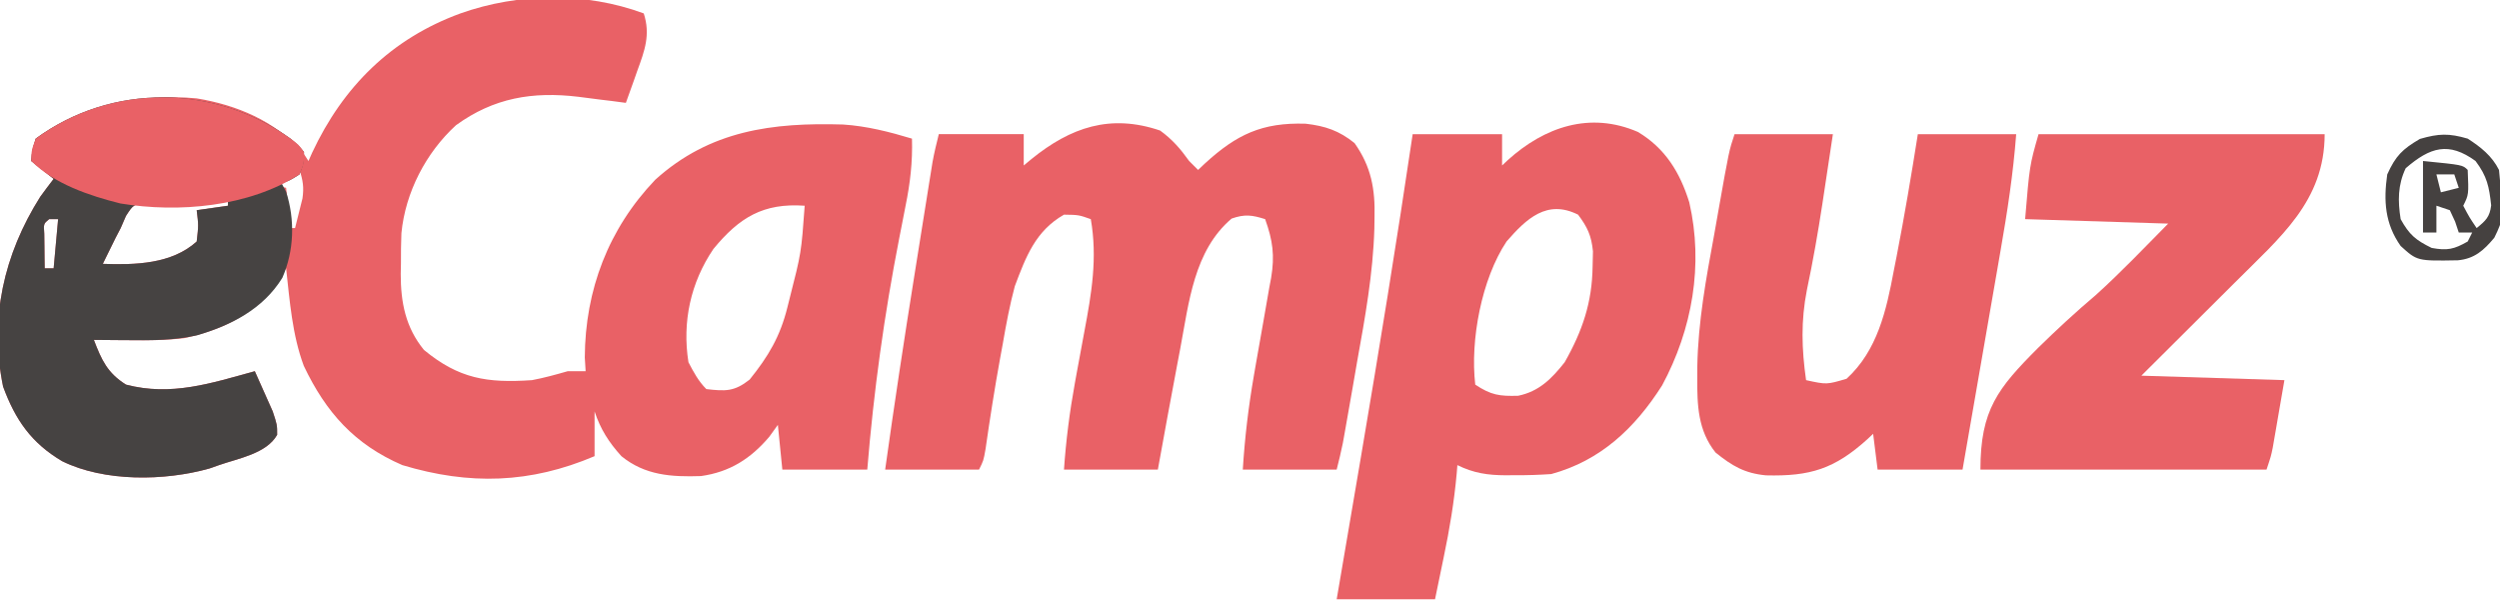
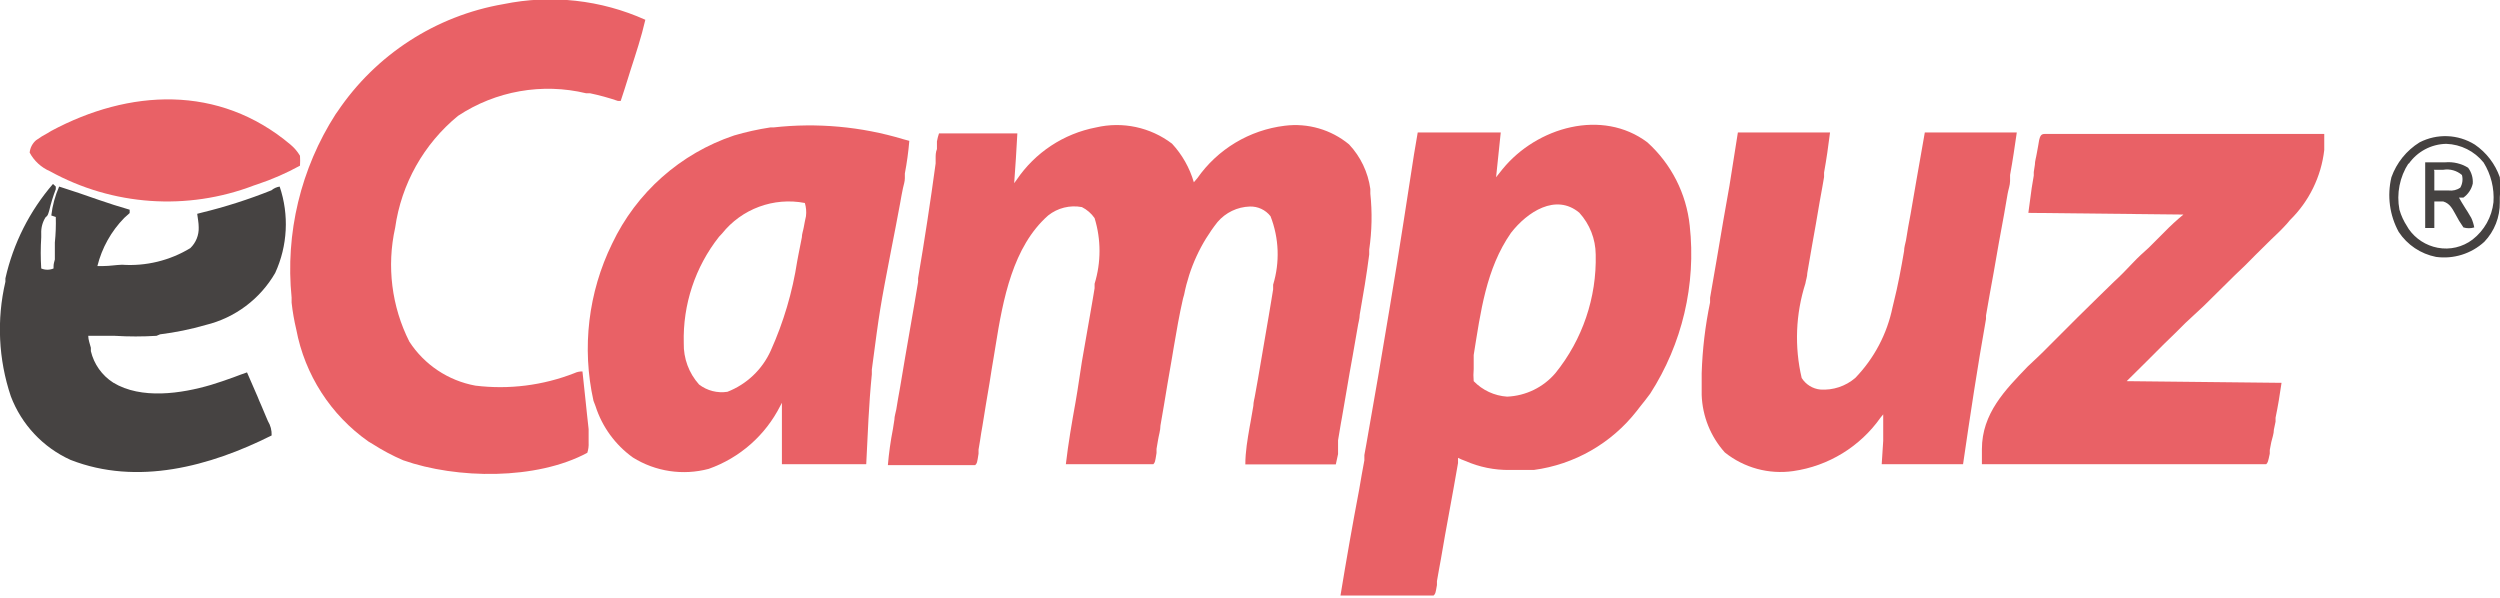
- <svg xmlns="http://www.w3.org/2000/svg" version="1.1" width="559" height="134">
-   <path d="M0 0 C1.539 4.747 0.211 8.315 -1.438 12.812 C-1.802 13.852 -1.802 13.852 -2.174 14.912 C-2.772 16.612 -3.384 18.307 -4 20 C-5.093 19.856 -6.186 19.711 -7.312 19.562 C-8.043 19.475 -8.774 19.387 -9.527 19.297 C-11.23 19.092 -12.93 18.873 -14.629 18.641 C-24.847 17.42 -33.543 18.864 -42 25 C-48.731 31.146 -53.32 40.015 -54.207 49.121 C-54.303 51.396 -54.322 53.66 -54.312 55.938 C-54.329 56.697 -54.345 57.457 -54.361 58.24 C-54.367 64.625 -53.281 70.209 -49.168 75.242 C-41.35 81.688 -35.049 82.686 -25 82 C-22.262 81.486 -19.685 80.767 -17 80 C-15.68 80 -14.36 80 -13 80 C-13.062 78.989 -13.124 77.979 -13.188 76.938 C-13.107 61.786 -7.889 48.147 2.574 37.191 C14.802 26.145 28.816 24.364 44.6 24.842 C49.889 25.19 54.934 26.472 60 28 C60.153 33.169 59.605 37.931 58.574 42.977 C58.27 44.537 57.966 46.099 57.662 47.66 C57.503 48.471 57.343 49.282 57.179 50.117 C53.798 67.377 51.436 84.467 50 102 C43.73 102 37.46 102 31 102 C30.67 98.7 30.34 95.4 30 92 C29.361 92.887 28.721 93.774 28.062 94.688 C23.884 99.588 19.244 102.543 12.809 103.449 C6.179 103.672 0.289 103.301 -5 99 C-7.812 95.899 -9.675 92.974 -11 89 C-11 92.3 -11 95.6 -11 99 C-25.391 105.111 -38.944 105.528 -54 101 C-64.667 96.389 -71.077 89.243 -76.043 78.809 C-78.639 71.865 -79.18 64.323 -80 57 C-80.909 58.404 -80.909 58.404 -81.836 59.836 C-86.954 67.32 -94.039 70.691 -102.758 72.605 C-106.818 73.1 -110.79 73.108 -114.875 73.062 C-115.659 73.058 -116.442 73.053 -117.25 73.049 C-119.167 73.037 -121.083 73.019 -123 73 C-121.282 77.493 -119.977 80.387 -115.812 83 C-105.684 85.657 -96.791 82.691 -87 80 C-86.132 81.91 -85.281 83.829 -84.438 85.75 C-83.962 86.817 -83.486 87.885 -82.996 88.984 C-82 92 -82 92 -82.004 94.227 C-84.361 98.424 -90.696 99.496 -95 101 C-95.714 101.251 -96.428 101.503 -97.164 101.762 C-107.218 104.586 -120.669 104.773 -130.094 100.125 C-136.987 96.057 -140.57 90.881 -143.312 83.438 C-146.421 68.223 -143.165 53.928 -135 41 C-134.018 39.654 -133.023 38.316 -132 37 C-133.65 35.68 -135.3 34.36 -137 33 C-136.832 30.695 -136.832 30.695 -136 28 C-125.913 20.567 -112.29 17.825 -100 19 C-90.973 20.486 -82.612 24.044 -76.375 30.875 C-75.694 31.927 -75.694 31.927 -75 33 C-74.732 32.394 -74.464 31.788 -74.188 31.164 C-67.261 16.355 -56.444 5.639 -41 0 C-27.97 -4.623 -13.001 -4.811 0 0 Z M-77 35 C-80.465 36.485 -80.465 36.485 -84 38 C-82.68 38.33 -81.36 38.66 -80 39 C-79.67 41.97 -79.34 44.94 -79 48 C-78.67 48 -78.34 48 -78 48 C-77.634 46.586 -77.283 45.169 -76.938 43.75 C-76.74 42.961 -76.543 42.172 -76.34 41.359 C-75.985 38.896 -76.231 37.344 -77 35 Z M-106.688 42.188 C-107.991 42.222 -109.294 42.257 -110.637 42.293 C-114.119 42.652 -114.119 42.652 -115.82 45.281 C-116.21 46.178 -116.599 47.076 -117 48 C-117.385 48.739 -117.771 49.477 -118.168 50.238 C-118.504 50.923 -118.841 51.607 -119.188 52.312 C-119.532 53.01 -119.876 53.707 -120.23 54.426 C-120.611 55.205 -120.611 55.205 -121 56 C-113.827 56.256 -105.609 56.083 -100 51 C-99.583 47.374 -99.583 47.374 -100 44 C-96.535 43.505 -96.535 43.505 -93 43 C-93 42.67 -93 42.34 -93 42 C-97.567 41.979 -102.123 42.019 -106.688 42.188 Z M15.578 52.676 C10.472 60.196 8.57 69.01 10 78 C11.17 80.228 12.215 82.215 14 84 C18.267 84.492 20.259 84.586 23.688 81.875 C27.875 76.668 30.5 72.277 32.125 65.75 C32.29 65.095 32.454 64.439 32.624 63.764 C35.243 53.502 35.243 53.502 36 43 C26.746 42.351 21.376 45.611 15.578 52.676 Z M-133 46 C-134.259 47.034 -134.259 47.034 -134.098 49.285 C-134.086 50.202 -134.074 51.118 -134.062 52.062 C-134.053 52.982 -134.044 53.901 -134.035 54.848 C-134.024 55.558 -134.012 56.268 -134 57 C-133.34 57 -132.68 57 -132 57 C-131.67 53.37 -131.34 49.74 -131 46 C-131.66 46 -132.32 46 -133 46 Z M-13 81 C-12 83 -12 83 -12 83 Z " fill="#E96166" transform="translate(144,3)" />
-   <path d="M0 0 C2.748 1.992 4.526 4.064 6.5 6.812 C7.49 7.803 7.49 7.803 8.5 8.812 C9.244 8.107 9.244 8.107 10.004 7.387 C17.102 0.881 22.809 -1.832 32.559 -1.527 C36.946 -1.02 40.064 0.032 43.5 2.812 C47.227 8.062 48.136 13.134 47.965 19.441 C47.953 20.256 47.941 21.07 47.929 21.909 C47.639 31.993 45.85 41.844 44.062 51.75 C43.732 53.653 43.404 55.556 43.076 57.459 C42.478 60.909 41.876 64.358 41.256 67.804 C41.134 68.484 41.012 69.164 40.886 69.865 C40.49 71.862 39.994 73.838 39.5 75.812 C32.57 75.812 25.64 75.812 18.5 75.812 C18.943 68.712 19.763 61.794 20.98 54.793 C21.117 53.999 21.254 53.205 21.395 52.387 C21.968 49.086 22.545 45.786 23.142 42.49 C23.582 40.051 24.001 37.61 24.418 35.168 C24.556 34.432 24.695 33.697 24.837 32.939 C25.67 27.952 25.209 24.579 23.5 19.812 C20.559 18.888 18.94 18.658 16 19.688 C7.542 26.877 6.455 38.483 4.5 48.812 C4.283 49.955 4.066 51.098 3.842 52.275 C2.36 60.115 0.919 67.961 -0.5 75.812 C-7.43 75.812 -14.36 75.812 -21.5 75.812 C-21.047 69.262 -20.231 62.886 -19.055 56.434 C-18.92 55.69 -18.786 54.947 -18.647 54.181 C-18.085 51.091 -17.517 48.002 -16.933 44.916 C-15.318 36.339 -13.984 28.535 -15.5 19.812 C-18.206 18.859 -18.206 18.859 -21.5 18.812 C-27.848 22.44 -30 28.159 -32.5 34.812 C-33.641 39.068 -34.44 43.348 -35.188 47.688 C-35.387 48.769 -35.586 49.851 -35.791 50.965 C-37.016 57.702 -38.071 64.457 -39.046 71.235 C-39.5 73.812 -39.5 73.812 -40.5 75.812 C-47.43 75.812 -54.36 75.812 -61.5 75.812 C-59.455 61.21 -57.25 46.643 -54.911 32.086 C-54.366 28.695 -53.826 25.304 -53.285 21.912 C-52.938 19.742 -52.59 17.572 -52.242 15.402 C-52.002 13.892 -52.002 13.892 -51.756 12.35 C-51.53 10.951 -51.53 10.951 -51.3 9.523 C-51.169 8.707 -51.039 7.891 -50.904 7.05 C-50.525 4.953 -50.017 2.88 -49.5 0.812 C-43.23 0.812 -36.96 0.812 -30.5 0.812 C-30.5 3.123 -30.5 5.433 -30.5 7.812 C-29.92 7.33 -29.34 6.848 -28.742 6.352 C-20.004 -0.714 -11.144 -3.781 0 0 Z " fill="#E96166" transform="translate(259.5,29.1875)" />
-   <path d="M0 0 C6.115 3.649 9.424 9.057 11.5 15.75 C14.72 29.686 12.175 44.155 5.422 56.676 C-0.659 66.233 -8.329 73.487 -19.375 76.5 C-22.108 76.686 -24.711 76.781 -27.438 76.75 C-28.132 76.758 -28.826 76.765 -29.541 76.773 C-33.594 76.758 -36.73 76.291 -40.375 74.5 C-40.423 75.099 -40.472 75.697 -40.521 76.314 C-41.09 82.69 -42.125 88.864 -43.438 95.125 C-44.077 98.219 -44.716 101.312 -45.375 104.5 C-52.635 104.5 -59.895 104.5 -67.375 104.5 C-67.073 102.735 -66.771 100.97 -66.46 99.152 C-65.053 90.915 -63.65 82.676 -62.25 74.438 C-62.124 73.699 -61.999 72.96 -61.87 72.199 C-57.816 48.332 -53.925 24.448 -50.375 0.5 C-43.775 0.5 -37.175 0.5 -30.375 0.5 C-30.375 2.81 -30.375 5.12 -30.375 7.5 C-29.739 6.903 -29.739 6.903 -29.09 6.293 C-20.883 -1.12 -10.715 -4.627 0 0 Z M-29.375 24.5 C-34.962 32.889 -37.54 46.597 -36.375 56.5 C-32.848 58.851 -30.931 59.114 -26.785 58.992 C-22.102 58.036 -19.268 55.168 -16.375 51.5 C-12.384 44.468 -10.237 38.13 -10.125 30.062 C-10.099 28.95 -10.073 27.838 -10.047 26.691 C-10.41 23.16 -11.264 21.323 -13.375 18.5 C-20.328 15.023 -24.921 19.379 -29.375 24.5 Z " fill="#E96166" transform="translate(366.375,29.5)" />
-   <path d="M0 0 C1.785 1.527 1.785 1.527 3 3 C2.938 5.562 2.938 5.562 2 8 C-0.062 9.312 -0.062 9.312 -2 10 C-1.505 10.928 -1.505 10.928 -1 11.875 C1.012 18.162 0.805 25.032 -1.84 31.121 C-6.17 38.134 -13.301 41.755 -21 44 C-25.99 45.084 -30.799 45.118 -35.875 45.062 C-36.659 45.058 -37.443 45.053 -38.25 45.049 C-40.167 45.037 -42.083 45.019 -44 45 C-42.282 49.493 -40.977 52.387 -36.812 55 C-26.684 57.657 -17.791 54.691 -8 52 C-7.132 53.91 -6.281 55.829 -5.438 57.75 C-4.962 58.817 -4.486 59.885 -3.996 60.984 C-3 64 -3 64 -3.004 66.227 C-5.361 70.424 -11.696 71.496 -16 73 C-16.714 73.251 -17.428 73.503 -18.164 73.762 C-28.218 76.586 -41.669 76.773 -51.094 72.125 C-57.987 68.057 -61.57 62.881 -64.312 55.438 C-67.421 40.223 -64.165 25.928 -56 13 C-55.018 11.654 -54.023 10.316 -53 9 C-54.65 7.68 -56.3 6.36 -58 5 C-57.832 2.695 -57.832 2.695 -57 0 C-39.967 -12.551 -16.824 -12.053 0 0 Z M-27.688 14.188 C-28.991 14.222 -30.294 14.257 -31.637 14.293 C-35.119 14.652 -35.119 14.652 -36.82 17.281 C-37.21 18.178 -37.599 19.076 -38 20 C-38.385 20.739 -38.771 21.477 -39.168 22.238 C-39.504 22.923 -39.841 23.607 -40.188 24.312 C-40.532 25.01 -40.876 25.707 -41.23 26.426 C-41.611 27.205 -41.611 27.205 -42 28 C-34.827 28.256 -26.609 28.083 -21 23 C-20.583 19.374 -20.583 19.374 -21 16 C-17.535 15.505 -17.535 15.505 -14 15 C-14 14.67 -14 14.34 -14 14 C-18.567 13.979 -23.123 14.019 -27.688 14.188 Z M-54 18 C-55.259 19.034 -55.259 19.034 -55.098 21.285 C-55.086 22.202 -55.074 23.118 -55.062 24.062 C-55.053 24.982 -55.044 25.901 -55.035 26.848 C-55.024 27.558 -55.012 28.268 -55 29 C-54.34 29 -53.68 29 -53 29 C-52.67 25.37 -52.34 21.74 -52 18 C-52.66 18 -53.32 18 -54 18 Z " fill="#464342" transform="translate(65,31)" />
-   <path d="M0 0 C7.26 0 14.52 0 22 0 C21.399 4.001 20.795 8 20.188 12 C19.918 13.784 19.918 13.784 19.644 15.604 C18.657 22.052 17.54 28.433 16.188 34.812 C14.82 41.732 15.011 48.039 16 55 C20.608 56.005 20.608 56.005 25.062 54.688 C31.969 48.369 33.963 39.407 35.625 30.5 C35.83 29.464 36.034 28.428 36.245 27.361 C38.016 18.271 39.552 9.147 41 0 C48.26 0 55.52 0 63 0 C62.337 8.798 61.019 17.389 59.496 26.074 C59.251 27.493 59.005 28.913 58.761 30.332 C58.122 34.03 57.477 37.727 56.832 41.423 C56.172 45.211 55.517 48.999 54.861 52.787 C53.579 60.192 52.291 67.596 51 75 C44.73 75 38.46 75 32 75 C31.505 71.04 31.505 71.04 31 67 C30.576 67.398 30.152 67.797 29.715 68.207 C22.365 74.846 16.918 76.539 7.031 76.289 C2.21 75.829 -0.562 74.159 -4.25 71.188 C-8.206 66.242 -8.369 60.578 -8.34 54.469 C-8.337 53.645 -8.334 52.821 -8.332 51.972 C-8.152 41.983 -6.374 32.299 -4.562 22.5 C-4.232 20.637 -3.904 18.774 -3.576 16.91 C-1.229 3.686 -1.229 3.686 0 0 Z " fill="#E96166" transform="translate(388,30)" />
-   <path d="M0 0 C21.12 0 42.24 0 64 0 C64 15.011 53.977 23.085 43.996 33.102 C41.481 35.614 38.96 38.12 36.438 40.625 C35.129 41.928 33.821 43.232 32.514 44.535 C29.346 47.693 26.173 50.846 23 54 C38.84 54.495 38.84 54.495 55 55 C54.526 57.743 54.051 60.486 53.562 63.312 C53.415 64.173 53.267 65.033 53.115 65.919 C52.996 66.602 52.877 67.285 52.754 67.988 C52.633 68.685 52.513 69.381 52.389 70.099 C52 72 52 72 51 75 C29.88 75 8.76 75 -13 75 C-13 61.659 -9.132 56.832 -0.125 47.812 C4.05 43.718 8.313 39.769 12.781 35.996 C18.421 30.922 23.666 25.386 29 20 C18.44 19.67 7.88 19.34 -3 19 C-2 7 -2 7 0 0 Z " fill="#E96166" transform="translate(456,30)" />
-   <path d="M0 0 C1.844 1.375 1.844 1.375 3 3 C3.027 5.52 3.027 5.52 2 8 C-9.413 15.277 -24.992 16.638 -38.055 14.5 C-44.979 12.774 -52.872 10.128 -58 5 C-57.957 2.57 -57.957 2.57 -57 0 C-39.967 -12.551 -16.824 -12.053 0 0 Z " fill="#E96166" transform="translate(65,31)" />
-   <path d="M0 0 C2.905 1.874 5.427 3.853 7 7 C8.048 17.841 8.048 17.841 5.953 22.156 C3.59 24.993 1.503 26.862 -2.207 27.203 C-11.297 27.367 -11.297 27.367 -15 24 C-18.525 19.016 -18.845 13.902 -18 8 C-16.107 3.836 -14.631 2.369 -10.688 0.062 C-6.469 -1.153 -4.21 -1.225 0 0 Z M-13.875 6.625 C-15.652 10.377 -15.646 13.932 -15 18 C-13.068 21.493 -11.635 22.689 -8.062 24.438 C-4.565 25.08 -3.059 24.748 0 23 C0.33 22.34 0.66 21.68 1 21 C0.01 21 -0.98 21 -2 21 C-2.268 20.196 -2.536 19.391 -2.812 18.562 C-3.204 17.717 -3.596 16.871 -4 16 C-4.99 15.67 -5.98 15.34 -7 15 C-7 16.98 -7 18.96 -7 21 C-7.99 21 -8.98 21 -10 21 C-10 15.72 -10 10.44 -10 5 C-1.125 5.875 -1.125 5.875 0 7 C0.235 12.529 0.235 12.529 -1 15 C0.391 17.624 0.391 17.624 2 20 C4.012 18.354 4.934 17.547 5.25 14.914 C4.792 10.716 4.343 8.457 1.75 5 C-4.231 0.65 -8.38 1.862 -13.875 6.625 Z M-7 8 C-6.67 9.32 -6.34 10.64 -6 12 C-4.68 11.67 -3.36 11.34 -2 11 C-2.33 10.01 -2.66 9.02 -3 8 C-4.32 8 -5.64 8 -7 8 Z " fill="#454140" transform="translate(552,31)" />
+ <svg xmlns="http://www.w3.org/2000/svg" id="Layer_1" data-name="Layer 1" viewBox="0 0 134 32">
+   <path d="M62.83,7.7A5.16,5.16,0,0,1,64,9.77l.18-.21a6.71,6.71,0,0,1,4.69-2.82,4.52,4.52,0,0,1,3.45,1,4.36,4.36,0,0,1,1.14,2.39l0,.25a12.05,12.05,0,0,1-.06,3l0,.26c-.14,1.09-.32,2.16-.51,3.23,0,.22-.08.45-.11.67l-.27,1.55c-.11.59-.21,1.18-.31,1.77s-.17,1-.26,1.51l-.06.33-.15.9,0,.27,0,.25,0,.22-.12.55H66.76c0-.69.12-1.35.23-2l.05-.27.15-.87c0-.21.07-.41.1-.62.1-.53.19-1.07.28-1.6.15-.86.29-1.72.44-2.57l.15-.9.09-.55,0-.25a5.61,5.61,0,0,0-.14-3.67A1.35,1.35,0,0,0,67,11.07a2.37,2.37,0,0,0-1.73.83,9.08,9.08,0,0,0-1.79,3.89l-.06.21c-.2.87-.35,1.75-.5,2.63l-.09.54-.24,1.39c-.12.75-.25,1.5-.38,2.25,0,.26-.09.52-.13.78l-.08.47,0,.22c-.08.5-.08.5-.17.6H57.14c.13-1.12.32-2.22.52-3.33l.1-.6L58,19.38c.15-.84.29-1.68.44-2.52l.15-.87.09-.54,0-.24a6,6,0,0,0,0-3.52A1.83,1.83,0,0,0,58,11.1a2.24,2.24,0,0,0-1.81.45c-1.89,1.67-2.42,4.48-2.82,7l-.09.55c-.08.47-.16.95-.23,1.42-.13.77-.26,1.53-.38,2.3-.05.26-.09.53-.13.8l-.08.48,0,.22c-.08.51-.08.51-.18.61H47.6A17.92,17.92,0,0,1,47.87,23l.08-.51c0-.18.07-.36.1-.54.06-.39.13-.77.2-1.16.18-1.09.37-2.19.56-3.28.14-.8.28-1.6.41-2.4l0-.2q.52-3.06.94-6.15l0-.27c0-.16,0-.33.07-.5l0-.22,0-.19a3,3,0,0,1,.11-.43h4.2c-.05.89-.1,1.78-.17,2.67l.13-.18a6.65,6.65,0,0,1,4.26-2.81A4.89,4.89,0,0,1,62.83,7.7Z" transform="translate(-0.01 0)" fill="#e96166" />
+   <path d="M88.31,7.63a7,7,0,0,1,2.27,4.47,13.84,13.84,0,0,1-2.12,9c-.18.25-.37.48-.56.72l-.17.22a8.42,8.42,0,0,1-5.51,3.15c-.35,0-.7,0-1,0h-.29a5.71,5.71,0,0,1-2.37-.48l-.23-.09-.17-.08,0,.28c-.15.86-.3,1.71-.46,2.57l-.24,1.32c-.07.42-.15.85-.22,1.27l-.09.49-.12.68,0,.21c-.08.46-.08.46-.18.56H71.86c.31-1.89.64-3.78,1-5.67.09-.53.18-1.06.28-1.58l0-.28.1-.55c.21-1.22.43-2.44.64-3.67,1-5.93,1-5.93,1.92-11.89L76,7.1h4.45l-.25,2.4.35-.44C82.39,6.81,85.89,5.81,88.31,7.63ZM81,12.48c-1.34,1.92-1.63,4.25-2,6.55l0,.28,0,.25,0,.22a3.54,3.54,0,0,0,0,.65,2.75,2.75,0,0,0,1.79.83A3.6,3.6,0,0,0,83.38,20a9.73,9.73,0,0,0,2.16-6.36,3.37,3.37,0,0,0-.88-2.24C83.4,10.35,81.87,11.36,81,12.48Z" transform="translate(-0.01 0)" fill="#e96166" />
+   <path d="M48.42,7.46l.33.09a17.12,17.12,0,0,1-.24,1.75l0,.25c0,.18-.06.35-.1.53s-.11.56-.16.85c-.15.8-.3,1.6-.46,2.4-.62,3.22-.62,3.22-1.05,6.48l0,.25c-.16,1.6-.22,3.21-.3,4.82H41.92c0-1.84,0-1.84,0-2.55v-.22l0-.52-.09.17A6.86,6.86,0,0,1,38,25.13a5.16,5.16,0,0,1-4.07-.61,5.43,5.43,0,0,1-2-2.75l-.11-.29a12.82,12.82,0,0,1,1-8.42,11.16,11.16,0,0,1,6.54-5.8,14.64,14.64,0,0,1,1.94-.43l.17,0A17.39,17.39,0,0,1,48.42,7.46Zm-9.71,5.06-.16.17a8.81,8.81,0,0,0-1.89,5.7,3.21,3.21,0,0,0,.82,2.22A2,2,0,0,0,39,21a4.23,4.23,0,0,0,2.32-2.2A18.51,18.51,0,0,0,42.74,14l.07-.37.18-.91c0-.18.07-.35.1-.53l.06-.32.06-.28a1.72,1.72,0,0,0-.06-.71A4.57,4.57,0,0,0,38.71,12.52Z" transform="translate(-0.01 0)" fill="#e96166" />
+   <path d="M34.6,1.06c-.21.92-.51,1.82-.8,2.72l-.15.48c-.12.38-.24.77-.37,1.15l-.15,0A12.58,12.58,0,0,0,31.64,5l-.21,0a8.75,8.75,0,0,0-6.87,1.21,9.46,9.46,0,0,0-3.37,6,9.14,9.14,0,0,0,.76,6.1,5.37,5.37,0,0,0,3.54,2.36A10.92,10.92,0,0,0,30.8,20a.91.91,0,0,1,.43-.09l.18,1.69.06.58.09.82,0,.26,0,.24,0,.22a1.49,1.49,0,0,1-.07.55c-2.73,1.47-7,1.41-9.87.4A11.18,11.18,0,0,1,20,23.81l-.25-.15a9.5,9.5,0,0,1-3.86-6,11.72,11.72,0,0,1-.25-1.44l0-.27A15.38,15.38,0,0,1,18,6.12l.1-.14A13.49,13.49,0,0,1,27,.22,12.45,12.45,0,0,1,34.6,1.06Z" transform="translate(-0.01 0)" fill="#e96166" />
+   <path d="M93.16,7.1H98.1c-.09.72-.19,1.43-.32,2.15l0,.24-.09.52-.15.83c-.13.79-.27,1.57-.41,2.35-.08.49-.17,1-.25,1.45,0,.18-.07.36-.1.55a9.52,9.52,0,0,0-.2,5.07,1.34,1.34,0,0,0,1,.62,2.61,2.61,0,0,0,1.87-.62,7.66,7.66,0,0,0,2-3.79l.06-.25c.23-.91.4-1.84.56-2.77,0-.19.06-.37.1-.56.08-.48.16-1,.25-1.43l.3-1.74c.15-.87.31-1.75.46-2.62h4.93c-.11.76-.22,1.52-.36,2.28l0,.32c0,.23-.09.45-.13.68s-.13.74-.19,1.1c-.19,1-.38,2.09-.56,3.13-.14.77-.28,1.53-.41,2.3l0,.19c-.46,2.58-.85,5.18-1.23,7.78h-4.36l.08-1.25c0-.26,0-.52,0-.78v-.19l0-.45-.14.17a6.93,6.93,0,0,1-4.68,2.87,4.78,4.78,0,0,1-3.67-1,4.86,4.86,0,0,1-1.24-3.08c0-.3,0-.6,0-.9V20a21.91,21.91,0,0,1,.45-3.79l0-.25c.24-1.38.48-2.76.71-4.14l.33-1.87Z" transform="translate(-0.01 0)" fill="#e96166" />
+   <path d="M109.86,7.18h14.73c0,.18,0,.37,0,.55l0,.31a6.26,6.26,0,0,1-1.84,3.76l-.16.19c-.27.3-.56.58-.86.86l-.83.82c-.36.37-.72.73-1.1,1.08l-.84.83-.81.8-1,.93c-.38.38-.76.76-1.15,1.13l-.92.92L114,20.43l8.3.09c-.09.63-.19,1.25-.32,1.87l0,.21-.09.43c0,.22-.09.45-.14.67l-.08.42,0,.2c-.1.46-.1.46-.19.56H106.24v-.8c0-1.93,1.26-3.19,2.47-4.45l.48-.45c.23-.21.44-.43.66-.65L111.38,17l1.13-1.11.8-.78c.35-.32.68-.66,1-1s.58-.57.88-.84l.85-.85c.31-.32.64-.62,1-.92l-8.31-.09c.19-1.44.19-1.44.29-2l0-.19.06-.39c0-.2.07-.4.1-.6l.07-.38.06-.35C109.4,7.13,109.49,7.18,109.86,7.18Z" transform="translate(-0.01 0)" fill="#e96166" />
+   <path d="M2.85,9.86,3,10,3,10.14a8.84,8.84,0,0,0-.35,1.14c-.08.27-.08.27-.2.37a1.51,1.51,0,0,0-.23.87l0,.2a13.31,13.31,0,0,0,0,1.67.84.84,0,0,0,.66,0c0-.22,0-.22.07-.48l0-.29,0-.31,0-.31A10.39,10.39,0,0,0,3,11.63l-.24-.08A5.38,5.38,0,0,1,3.18,10c.7.22,1.4.46,2.11.71.55.19,1.11.37,1.67.53v.18l-.29.26a5.64,5.64,0,0,0-1.44,2.58l.32,0c.34,0,.67-.06,1-.07a6.24,6.24,0,0,0,3.66-.89,1.47,1.47,0,0,0,.45-1.12c0-.24-.05-.48-.08-.72l.23-.06a27.72,27.72,0,0,0,3.75-1.2A.9.9,0,0,1,15,10a6.28,6.28,0,0,1-.24,4.63,5.92,5.92,0,0,1-3.73,2.79,15.77,15.77,0,0,1-2.44.5L8.4,18A18.56,18.56,0,0,1,6.16,18H4.74c0,.22.09.43.14.64l0,.18a2.76,2.76,0,0,0,1.2,1.69c1.5.91,3.65.59,5.24.12.4-.12.8-.26,1.19-.4l.4-.15.34-.12.57,1.31c.06.15.12.3.19.45l.27.64.09.21a1.37,1.37,0,0,1,.2.77C11.26,25,7.37,26.05,3.79,24.65a6.13,6.13,0,0,1-3.2-3.41A11.24,11.24,0,0,1,.3,15.1l0-.18A11.66,11.66,0,0,1,2.85,9.86Z" transform="translate(-0.01 0)" fill="#464342" />
+   <path d="M15.58,7.75a2.29,2.29,0,0,1,.51.6,4.68,4.68,0,0,1,0,.53,13.83,13.83,0,0,1-2.29,1l-.18.06A13,13,0,0,1,2.69,9.18a2.24,2.24,0,0,1-1.09-1,1,1,0,0,1,.34-.66,5.09,5.09,0,0,1,.63-.39l.18-.11C6.93,4.78,11.73,4.51,15.58,7.75Z" transform="translate(-0.01 0)" fill="#e96166" />
+   <path d="M132.66,7.75A3.53,3.53,0,0,1,134,9.5a6.39,6.39,0,0,1,0,1.07v.28a3,3,0,0,1-.83,2.11,3.19,3.19,0,0,1-2.59.81,3.12,3.12,0,0,1-2-1.34,4.11,4.11,0,0,1-.39-2.93,3.64,3.64,0,0,1,1.51-1.87A3,3,0,0,1,132.66,7.75Zm-3.55,1a3.4,3.4,0,0,0-.49,2.49,3.27,3.27,0,0,0,.41.89l.09.15a2.45,2.45,0,0,0,1.55,1,2.36,2.36,0,0,0,1.87-.44,2.94,2.94,0,0,0,1.12-2,3.57,3.57,0,0,0-.53-2.13,2.69,2.69,0,0,0-2-1A2.51,2.51,0,0,0,129.11,8.79Z" transform="translate(-0.01 0)" fill="#454140" />
+   <path d="M130,8.7l.82,0h.26a2,2,0,0,1,1.22.29,1.26,1.26,0,0,1,.25.85,1.26,1.26,0,0,1-.5.75h-.24l.15.26.21.34.11.17.1.17.09.15a2.16,2.16,0,0,1,.16.51,1,1,0,0,1-.58,0,5.89,5.89,0,0,1-.44-.73c-.17-.31-.31-.56-.64-.66h-.17l-.31,0v1.42H130Zm.49.45v1.06l.6,0h.17a.9.9,0,0,0,.62-.15.89.89,0,0,0,.09-.68,1.22,1.22,0,0,0-1-.28h-.51Z" transform="translate(-0.01 0)" fill="#454241" />
</svg>
